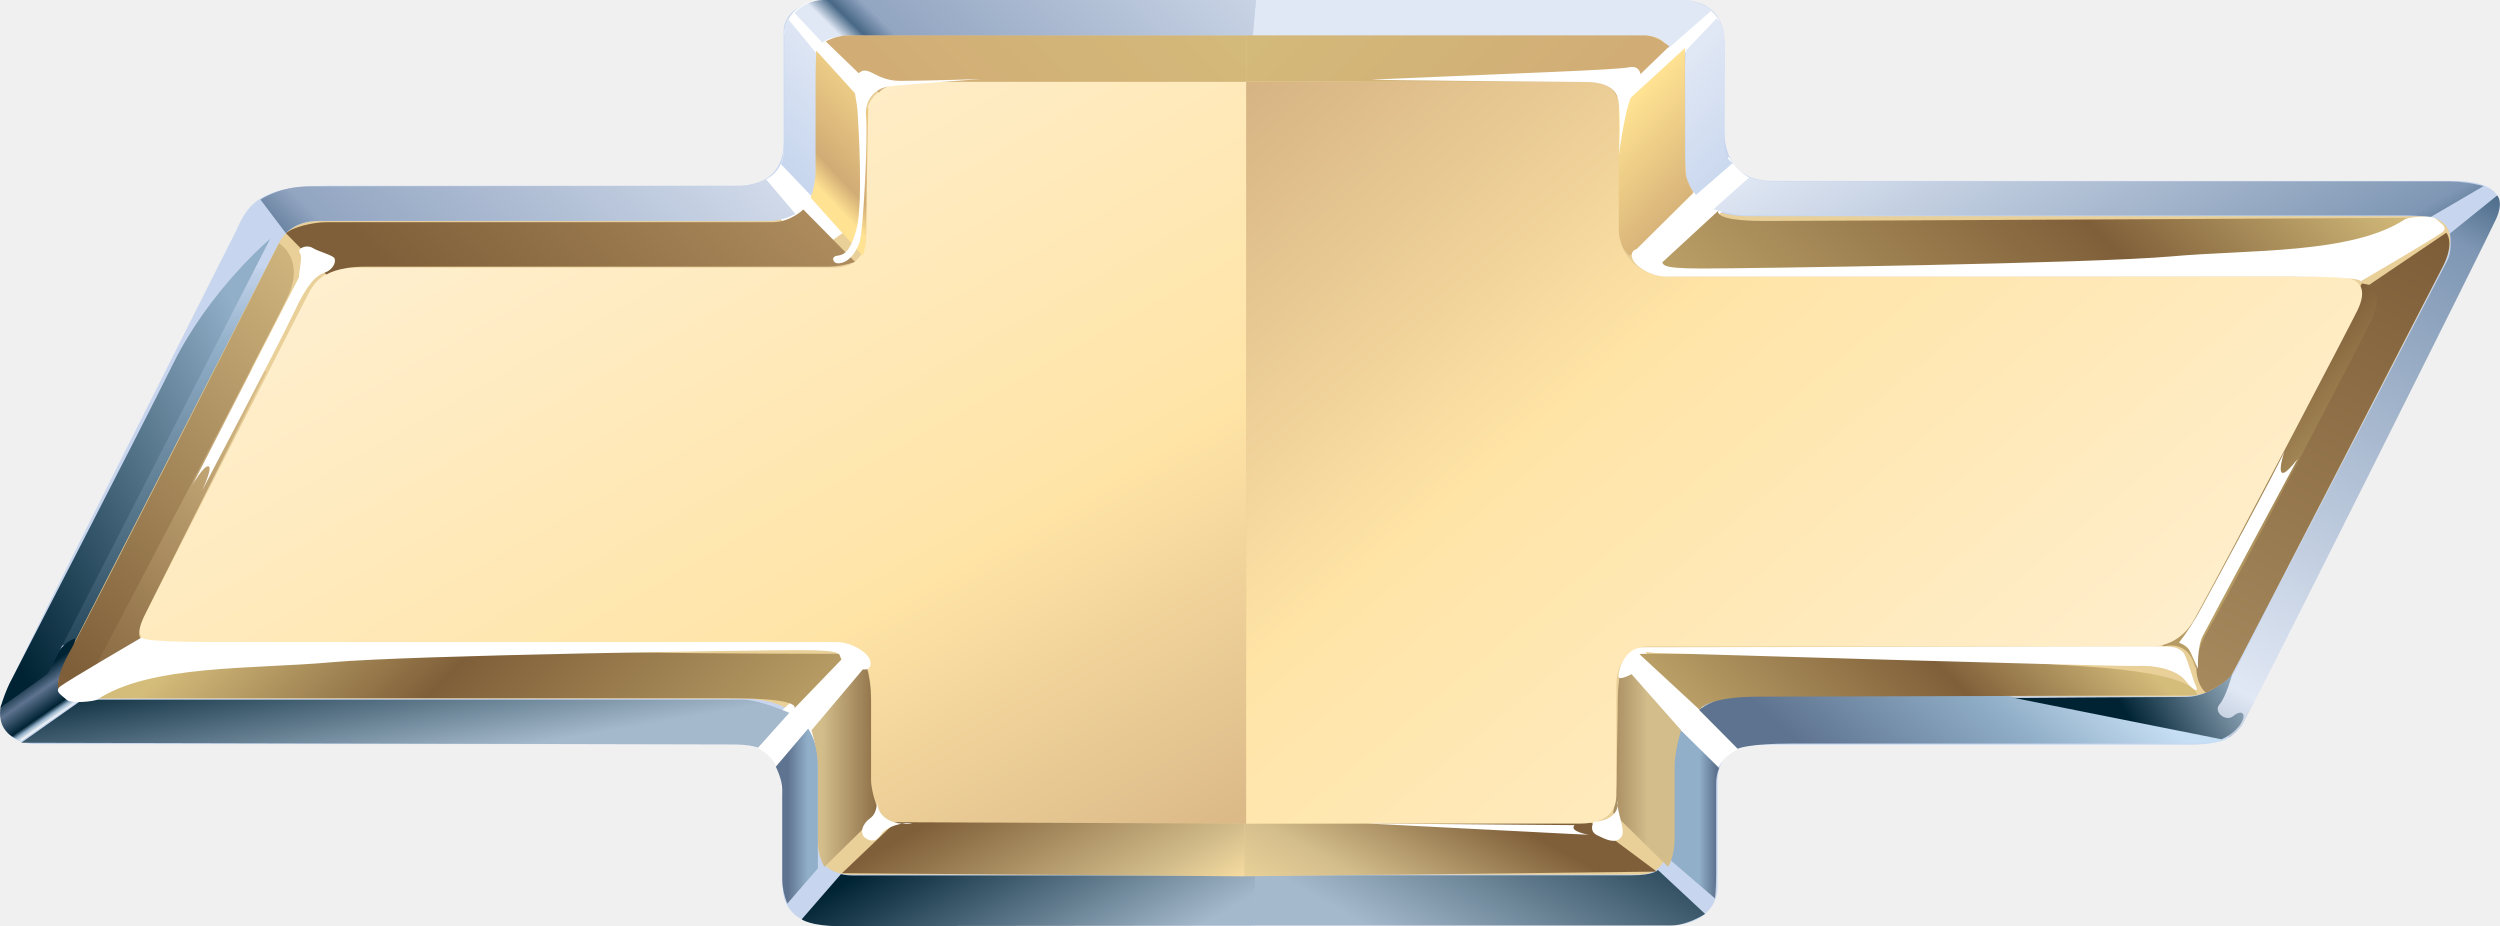
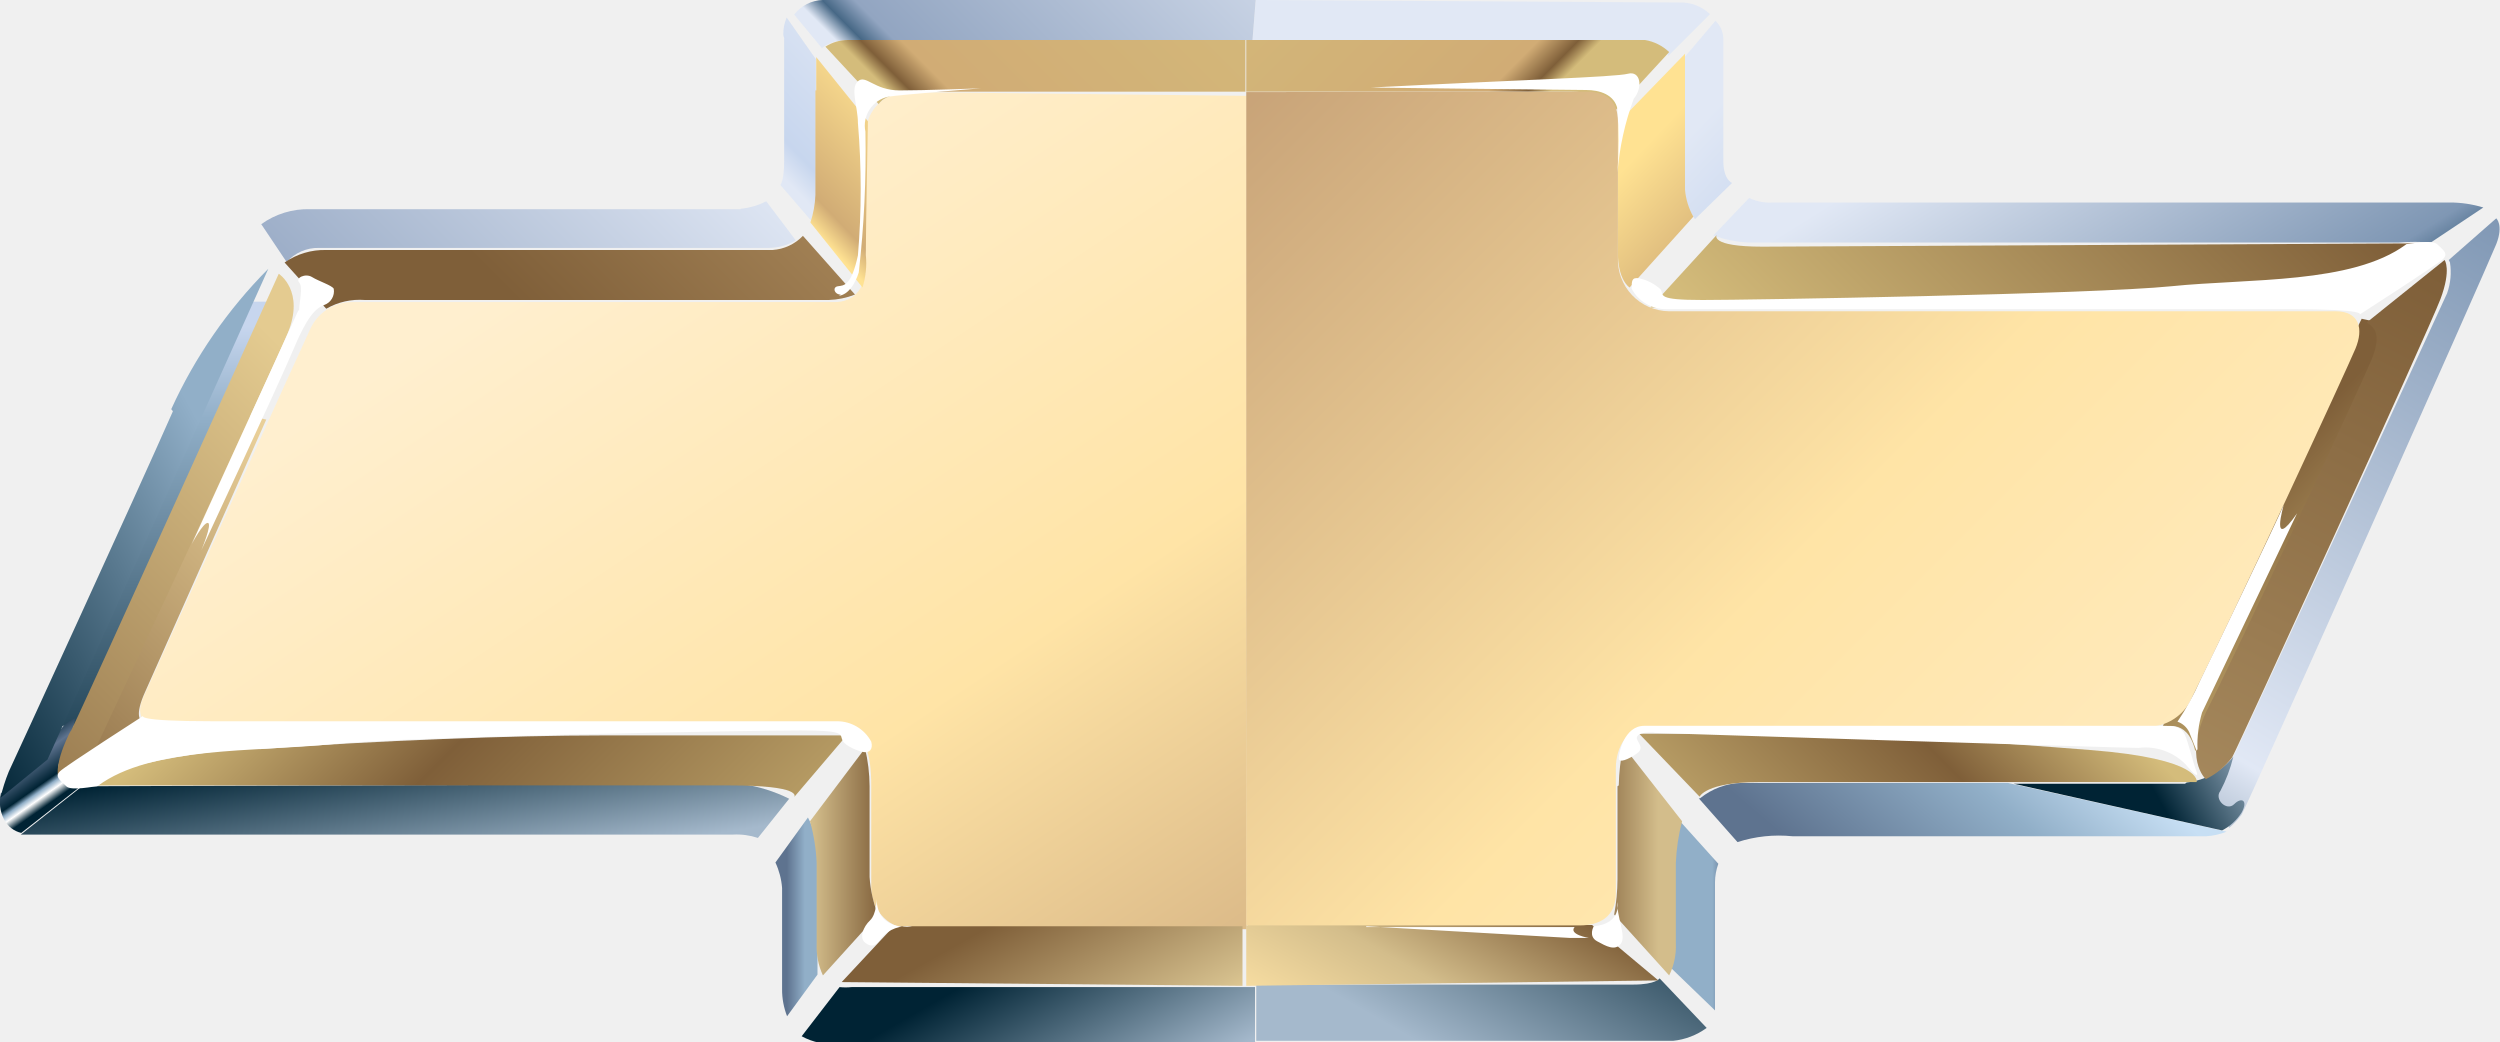
- <svg xmlns="http://www.w3.org/2000/svg" xmlns:xlink="http://www.w3.org/1999/xlink" id="katman_1" data-name="katman 1" viewBox="0 0 900.74 333.62">
+ <svg xmlns="http://www.w3.org/2000/svg" xmlns:xlink="http://www.w3.org/1999/xlink" id="katman_1" data-name="katman 1" viewBox="0 0 60 25">
  <defs>
-     <style>.cls-1{fill:none;}.cls-2{clip-path:url(#clip-path);}.cls-3{fill:#c7d6ee;}.cls-4{fill:url(#Adsız_degrade);}.cls-5{fill:#e9cf98;}.cls-6{fill:#fff;}.cls-7{fill:url(#Adsız_degrade_2);}.cls-8{fill:url(#Adsız_degrade_3);}.cls-9{fill:url(#Adsız_degrade_4);}.cls-10{fill:url(#Adsız_degrade_5);}.cls-11{fill:url(#Adsız_degrade_6);}.cls-12{fill:url(#Adsız_degrade_7);}.cls-13{fill:url(#Adsız_degrade_8);}.cls-14{fill:url(#Adsız_degrade_9);}.cls-15{fill:url(#Adsız_degrade_10);}.cls-16{fill:url(#Adsız_degrade_11);}.cls-17{fill:url(#Adsız_degrade_12);}.cls-18{fill:url(#Adsız_degrade_13);}.cls-19{fill:url(#Adsız_degrade_14);}.cls-20{fill:url(#Adsız_degrade_15);}.cls-21{fill:url(#Adsız_degrade_16);}.cls-22{fill:url(#Adsız_degrade_17);}.cls-23{fill:url(#Adsız_degrade_18);}.cls-24{fill:url(#Adsız_degrade_19);}.cls-25{fill:url(#Adsız_degrade_20);}.cls-26{fill:url(#Adsız_degrade_21);}.cls-27{fill:url(#Adsız_degrade_22);}.cls-28{fill:url(#Adsız_degrade_23);}.cls-29{fill:url(#Adsız_degrade_24);}.cls-30{fill:url(#Adsız_degrade_25);}.cls-31{fill:url(#Adsız_degrade_26);}.cls-32{fill:url(#Adsız_degrade_27);}.cls-33{fill:url(#Adsız_degrade_28);}.cls-34{fill:url(#Adsız_degrade_29);}.cls-35{fill:url(#Adsız_degrade_30);}.cls-36{fill:url(#Adsız_degrade_31);}.cls-37{fill:url(#Adsız_degrade_32);}.cls-38{fill:url(#Adsız_degrade_33);}.cls-39{fill:url(#Adsız_degrade_34);}.cls-40{fill:url(#Adsız_degrade_35);}</style>
-     <clipPath id="clip-path" transform="translate(-449.63 -1018.76)">
-       <rect class="cls-1" x="-293.11" y="-377.76" width="2386.21" height="3255.52" />
-     </clipPath>
-     <linearGradient id="Adsız_degrade" x1="-1759.78" y1="1882.42" x2="-1758.78" y2="1882.42" gradientTransform="matrix(-90.98, 177.8, 191.31, 0.51, -519683.68, 313044.71)" gradientUnits="userSpaceOnUse">
+     <style>.cls-1{fill:url(#Adsız_degrade);}.cls-2{fill:url(#Adsız_degrade_2);}.cls-3{fill:url(#Adsız_degrade_3);}.cls-4{fill:url(#Adsız_degrade_4);}.cls-5{fill:url(#Adsız_degrade_5);}.cls-6{fill:url(#Adsız_degrade_6);}.cls-7{fill:url(#Adsız_degrade_7);}.cls-8{fill:url(#Adsız_degrade_8);}.cls-9{fill:url(#Adsız_degrade_9);}.cls-10{fill:url(#Adsız_degrade_10);}.cls-11{fill:url(#Adsız_degrade_11);}.cls-12{fill:url(#Adsız_degrade_12);}.cls-13{fill:url(#Adsız_degrade_13);}.cls-14{fill:url(#Adsız_degrade_14);}.cls-15{fill:url(#Adsız_degrade_15);}.cls-16{fill:url(#Adsız_degrade_16);}.cls-17{fill:url(#Adsız_degrade_17);}.cls-18{fill:url(#Adsız_degrade_18);}.cls-19{fill:url(#Adsız_degrade_19);}.cls-20{fill:url(#Adsız_degrade_20);}.cls-21{fill:url(#Adsız_degrade_21);}.cls-22{fill:url(#Adsız_degrade_22);}.cls-23{fill:url(#Adsız_degrade_23);}.cls-24{fill:url(#Adsız_degrade_24);}.cls-25{fill:url(#Adsız_degrade_25);}.cls-26{fill:url(#Adsız_degrade_26);}.cls-27{fill:url(#Adsız_degrade_27);}.cls-28{fill:url(#Adsız_degrade_28);}.cls-29{fill:url(#Adsız_degrade_29);}.cls-30{fill:url(#Adsız_degrade_30);}.cls-31{fill:url(#Adsız_degrade_31);}.cls-32{fill:url(#Adsız_degrade_32);}.cls-33{fill:url(#Adsız_degrade_33);}.cls-34{fill:url(#Adsız_degrade_34);}.cls-35{fill:url(#Adsız_degrade_35);}.cls-36{fill:#fff;}</style>
+     <linearGradient id="Adsız_degrade" x1="-2266.28" y1="-1180.09" x2="-2266.21" y2="-1180.09" gradientTransform="matrix(-90.98, 177.8, -191.31, -0.51, -431503.66, 402515.24)" gradientUnits="userSpaceOnUse">
      <stop offset="0" stop-color="#c7d6ee" />
      <stop offset="0.18" stop-color="#91afc8" />
      <stop offset="1" stop-color="#002334" />
    </linearGradient>
-     <linearGradient id="Adsız_degrade_2" x1="-1754.13" y1="518" x2="-1753.13" y2="518" gradientTransform="matrix(111.37, -109.39, -109.39, -107.44, -64813.58, 176951.88)" gradientUnits="userSpaceOnUse">
+     <linearGradient id="Adsız_degrade_2" x1="398.77" y1="194.58" x2="398.84" y2="194.58" gradientTransform="matrix(111.37, -109.39, 109.39, 107.44, -86533, 43814.08)" gradientUnits="userSpaceOnUse">
      <stop offset="0" stop-color="#e1e8f5" />
      <stop offset="0.9" stop-color="#92a5c1" />
      <stop offset="0.95" stop-color="#476886" />
      <stop offset="1" stop-color="#e1e8f5" />
    </linearGradient>
-     <linearGradient id="Adsız_degrade_3" x1="-1758.3" y1="1873.75" x2="-1757.3" y2="1873.75" gradientTransform="matrix(113.94, -111.9, -111.9, -109.91, 410793.07, 10248.06)" gradientUnits="userSpaceOnUse">
+     <linearGradient id="Adsız_degrade_3" x1="-2266.73" y1="-1160.61" x2="-2266.66" y2="-1160.61" gradientTransform="matrix(113.94, -111.9, 111.9, 109.91, 388604.69, -125916.08)" gradientUnits="userSpaceOnUse">
      <stop offset="0" stop-color="#e1e8f5" />
      <stop offset="0.04" stop-color="#476886" />
      <stop offset="0.09" stop-color="#92a5c1" />
      <stop offset="1" stop-color="#e1e8f5" />
    </linearGradient>
-     <linearGradient id="Adsız_degrade_4" x1="-1752.4" y1="1864.86" x2="-1751.4" y2="1864.86" gradientTransform="matrix(37.1, -33.98, -33.98, -35.79, 129094.46, 8265.47)" gradientUnits="userSpaceOnUse">
+     <linearGradient id="Adsız_degrade_4" x1="-2257.99" y1="-1139.89" x2="-2257.91" y2="-1139.89" gradientTransform="matrix(37.1, -33.98, 33.98, 35.79, 122961.89, -35760.43)" gradientUnits="userSpaceOnUse">
      <stop offset="0" stop-color="#e1e8f5" />
      <stop offset="0.16" stop-color="#c7d6ee" />
      <stop offset="1" stop-color="#e1e8f5" />
    </linearGradient>
-     <linearGradient id="Adsız_degrade_5" x1="-1773.49" y1="1885.17" x2="-1772.49" y2="1885.17" gradientTransform="matrix(-39.28, -35.98, 35.98, -37.89, -136401.62, 8700.44)" xlink:href="#Adsız_degrade_4" />
-     <linearGradient id="Adsız_degrade_6" x1="-1758.57" y1="1874.21" x2="-1757.57" y2="1874.21" gradientTransform="matrix(127.79, -125.51, -125.51, -123.27, 460542.69, 11461.19)" gradientUnits="userSpaceOnUse">
+     <linearGradient id="Adsız_degrade_5" x1="-2293.47" y1="-1174.95" x2="-2293.4" y2="-1174.95" gradientTransform="matrix(-39.28, -35.98, -35.98, 37.89, -131879.93, -37830.26)" xlink:href="#Adsız_degrade_4" />
+     <linearGradient id="Adsız_degrade_6" x1="-2266.02" y1="-1161.22" x2="-2265.95" y2="-1161.22" gradientTransform="matrix(127.79, -125.51, 125.51, 123.27, 435768.09, -141089.32)" gradientUnits="userSpaceOnUse">
      <stop offset="0" stop-color="#476886" />
      <stop offset="0.13" stop-color="#92a5c1" />
      <stop offset="1" stop-color="#e1e8f5" />
    </linearGradient>
-     <linearGradient id="Adsız_degrade_7" x1="-1783.32" y1="1857.97" x2="-1782.32" y2="1857.97" gradientTransform="matrix(-14.97, -21.01, -21.01, 14.45, 12792.65, -63023.59)" gradientUnits="userSpaceOnUse">
+     <linearGradient id="Adsız_degrade_7" x1="-2322.18" y1="-1126.18" x2="-2322.1" y2="-1126.18" gradientTransform="matrix(-14.97, -21.01, 21.01, -14.45, -10660.79, -64877.84)" gradientUnits="userSpaceOnUse">
      <stop offset="0" stop-color="#002334" />
      <stop offset="0.11" stop-color="#fff" />
      <stop offset="0.18" stop-color="#91afc8" />
      <stop offset="0.24" stop-color="#002334" />
      <stop offset="0.53" stop-color="#5e738f" />
      <stop offset="0.76" stop-color="#002334" />
      <stop offset="1" stop-color="#002334" />
    </linearGradient>
-     <linearGradient id="Adsız_degrade_8" x1="-1765.36" y1="1881.99" x2="-1764.36" y2="1881.99" gradientTransform="matrix(-115.32, 57.64, 57.64, 111.24, -311506.59, -106437.57)" gradientUnits="userSpaceOnUse">
+     <linearGradient id="Adsız_degrade_8" x1="-2278.78" y1="-1179.94" x2="-2278.71" y2="-1179.94" gradientTransform="matrix(-115.32, 57.64, -57.64, -111.24, -330353.98, 268.35)" gradientUnits="userSpaceOnUse">
      <stop offset="0" stop-color="#91afc8" />
      <stop offset="1" stop-color="#002334" />
    </linearGradient>
-     <linearGradient id="Adsız_degrade_9" x1="-1767.01" y1="1863.71" x2="-1766.01" y2="1863.71" gradientTransform="matrix(-8.84, -49.24, -49.24, 8.53, 76755.22, -101612.65)" gradientUnits="userSpaceOnUse">
+     <linearGradient id="Adsız_degrade_9" x1="-2284.34" y1="-1140.93" x2="-2284.27" y2="-1140.93" gradientTransform="matrix(-8.84, -49.24, 49.24, -8.53, 36435.11, -122027.33)" gradientUnits="userSpaceOnUse">
      <stop offset="0" stop-color="#a5b9cc" />
      <stop offset="1" stop-color="#002334" />
    </linearGradient>
-     <linearGradient id="Adsız_degrade_10" x1="-1709.25" y1="1865" x2="-1708.25" y2="1865" gradientTransform="matrix(14.69, 0, 0, -14.17, 25842.17, 27742.9)" gradientUnits="userSpaceOnUse">
+     <linearGradient id="Adsız_degrade_10" x1="-2171.7" y1="-1138.51" x2="-2171.64" y2="-1138.51" gradientTransform="translate(32360.75 16319.78) scale(14.69 14.17)" gradientUnits="userSpaceOnUse">
      <stop offset="0" stop-color="#5e738f" />
      <stop offset="0.49" stop-color="#91afc8" />
      <stop offset="1" stop-color="#91afc8" />
    </linearGradient>
-     <linearGradient id="Adsız_degrade_11" x1="-1802.44" y1="1867.49" x2="-1801.44" y2="1867.49" gradientTransform="translate(-31718.5 34078.36) rotate(180) scale(18.19 17.55)" gradientUnits="userSpaceOnUse">
+     <linearGradient id="Adsız_degrade_11" x1="-2331.86" y1="-1143.88" x2="-2331.8" y2="-1143.88" gradientTransform="matrix(-18.19, 0, 0, 17.55, -41935.84, 20262.2)" gradientUnits="userSpaceOnUse">
      <stop offset="0" stop-color="#5e738f" />
      <stop offset="0.32" stop-color="#91afc8" />
      <stop offset="1" stop-color="#91afc8" />
    </linearGradient>
-     <linearGradient id="Adsız_degrade_12" x1="-1758.63" y1="1870.31" x2="-1757.63" y2="1870.31" gradientTransform="matrix(49.75, -84.64, -84.64, -48, 246761.91, -57707.18)" xlink:href="#Adsız_degrade_9" />
-     <linearGradient id="Adsız_degrade_13" x1="-1755.41" y1="1883.68" x2="-1754.41" y2="1883.68" gradientTransform="matrix(50.14, 85.3, 85.3, -48.37, -71851.39, 242154.14)" gradientUnits="userSpaceOnUse">
+     <linearGradient id="Adsız_degrade_12" x1="-2267.18" y1="-1157.07" x2="-2267.11" y2="-1157.07" gradientTransform="matrix(49.75, -84.64, 84.64, 48, 211200.91, -136163.7)" xlink:href="#Adsız_degrade_9" />
+     <linearGradient id="Adsız_degrade_13" x1="-2258.95" y1="-1179.64" x2="-2258.89" y2="-1179.64" gradientTransform="matrix(50.14, 85.3, -85.3, 48.37, 13103.64, 249935.12)" gradientUnits="userSpaceOnUse">
      <stop offset="0" stop-color="#002334" />
      <stop offset="0.78" stop-color="#a5b9cc" />
      <stop offset="1" stop-color="#a5b9cc" />
    </linearGradient>
-     <linearGradient id="Adsız_degrade_14" x1="-1759.6" y1="1879.25" x2="-1758.6" y2="1879.25" gradientTransform="matrix(223.91, 380.91, 380.91, -216, -321184.66, 1077239.19)" gradientUnits="userSpaceOnUse">
+     <linearGradient id="Adsız_degrade_14" x1="-2266.79" y1="-1172.19" x2="-2266.72" y2="-1172.19" gradientTransform="matrix(223.91, 380.91, -380.91, 216, 61511.19, 1116803.68)" gradientUnits="userSpaceOnUse">
      <stop offset="0" stop-color="#ffefcf" />
      <stop offset="0.46" stop-color="#ffe4a6" />
      <stop offset="1" stop-color="#bc956e" />
    </linearGradient>
-     <linearGradient id="Adsız_degrade_15" x1="-1756.91" y1="1870.52" x2="-1755.91" y2="1870.52" gradientTransform="matrix(62.81, -68.76, -68.76, -60.59, 240087.69, -6163.08)" gradientUnits="userSpaceOnUse">
+     <linearGradient id="Adsız_degrade_15" x1="-2265.79" y1="-1157.92" x2="-2265.72" y2="-1157.92" gradientTransform="matrix(62.81, -68.76, 68.76, 60.59, 222417.27, -85450.4)" gradientUnits="userSpaceOnUse">
      <stop offset="0" stop-color="#5e738f" />
      <stop offset="0.61" stop-color="#91afc8" />
      <stop offset="1" stop-color="#c7dff4" />
    </linearGradient>
-     <linearGradient id="Adsız_degrade_16" x1="-1757.56" y1="1881.41" x2="-1756.56" y2="1881.41" gradientTransform="matrix(83.38, 141.85, 141.85, -80.44, -119153.72, 401672.98)" gradientUnits="userSpaceOnUse">
+     <linearGradient id="Adsız_degrade_16" x1="-2262.93" y1="-1173.16" x2="-2262.87" y2="-1173.16" gradientTransform="matrix(83.38, 141.85, -141.85, 80.44, 22757.87, 415532.34)" gradientUnits="userSpaceOnUse">
      <stop offset="0" stop-color="#e1e8f5" />
      <stop offset="0.81" stop-color="#7f97b4" />
      <stop offset="0.9" stop-color="#476886" />
      <stop offset="1" stop-color="#002334" />
    </linearGradient>
-     <linearGradient id="Adsız_degrade_17" x1="-1760.01" y1="1875.17" x2="-1759.01" y2="1875.17" gradientTransform="matrix(135.89, -231.17, -231.17, -131.08, 673886.31, -159772.24)" gradientUnits="userSpaceOnUse">
+     <linearGradient id="Adsız_degrade_17" x1="-2269.54" y1="-1165.93" x2="-2269.46" y2="-1165.93" gradientTransform="matrix(135.89, -231.17, 231.17, 131.08, 578427.33, -371633.16)" gradientUnits="userSpaceOnUse">
      <stop offset="0" stop-color="#8ca0b5" />
      <stop offset="0.14" stop-color="#e1e8f5" />
      <stop offset="0.81" stop-color="#7f97b4" />
      <stop offset="0.9" stop-color="#476886" />
      <stop offset="1" stop-color="#002334" />
    </linearGradient>
-     <linearGradient id="Adsız_degrade_18" x1="-1750.69" y1="1868.07" x2="-1749.69" y2="1868.07" gradientTransform="matrix(48.13, -27.29, -27.29, -46.43, 136454.17, 40231.79)" gradientUnits="userSpaceOnUse">
+     <linearGradient id="Adsız_degrade_18" x1="-2258.78" y1="-1153.04" x2="-2258.72" y2="-1153.04" gradientTransform="matrix(48.13, -27.29, 27.29, 46.43, 140672.39, -7922.02)" gradientUnits="userSpaceOnUse">
      <stop offset="0" stop-color="#002334" />
      <stop offset="0.81" stop-color="#a5b9cc" />
      <stop offset="0.89" stop-color="#002334" />
      <stop offset="1" stop-color="#002334" />
    </linearGradient>
-     <linearGradient id="Adsız_degrade_19" x1="-1757.8" y1="1879.82" x2="-1756.8" y2="1879.82" gradientTransform="matrix(157.42, 154.61, 154.62, -151.86, -13377.92, 558449.71)" gradientUnits="userSpaceOnUse">
+     <linearGradient id="Adsız_degrade_19" x1="-2262.96" y1="-1173.33" x2="-2262.89" y2="-1173.33" gradientTransform="matrix(157.42, 154.61, -154.62, 151.86, 175261.19, 528238.54)" gradientUnits="userSpaceOnUse">
      <stop offset="0" stop-color="#d4bc7b" />
      <stop offset="0.33" stop-color="#7f5f39" />
      <stop offset="1" stop-color="#d4bc7b" />
    </linearGradient>
-     <linearGradient id="Adsız_degrade_20" x1="-1763.34" y1="1873.7" x2="-1762.34" y2="1873.7" gradientTransform="matrix(-112.44, 110.44, -110.44, -108.47, 9838.84, 399197.54)" xlink:href="#Adsız_degrade_19" />
-     <linearGradient id="Adsız_degrade_21" x1="-1762.37" y1="1875.33" x2="-1761.37" y2="1875.33" gradientTransform="matrix(-181.75, 178.51, -178.51, -175.32, 15710.28, 644419.68)" xlink:href="#Adsız_degrade_19" />
-     <linearGradient id="Adsız_degrade_22" x1="-1728.9" y1="1869.95" x2="-1727.9" y2="1869.95" gradientTransform="matrix(23.74, 0, 0, -22.9, 41790.15, 44117.92)" gradientUnits="userSpaceOnUse">
+     <linearGradient id="Adsız_degrade_20" x1="-2271.92" y1="-1162.83" x2="-2271.85" y2="-1162.83" gradientTransform="matrix(-112.44, 110.44, 110.44, 108.47, -126543.27, 377223.97)" xlink:href="#Adsız_degrade_19" />
+     <linearGradient id="Adsız_degrade_21" x1="-2270.45" y1="-1165.29" x2="-2270.38" y2="-1165.29" gradientTransform="matrix(-181.75, 178.51, 178.51, 175.32, -204144.18, 609763.95)" xlink:href="#Adsız_degrade_19" />
+     <linearGradient id="Adsız_degrade_22" x1="-2209.6" y1="-1149.7" x2="-2209.53" y2="-1149.7" gradientTransform="translate(52915.18 26513.96) scale(23.74 22.9)" gradientUnits="userSpaceOnUse">
      <stop offset="0" stop-color="#d3bd8b" />
      <stop offset="1" stop-color="#7f5f39" />
    </linearGradient>
-     <linearGradient id="Adsız_degrade_23" x1="-1792.7" y1="1869.95" x2="-1791.7" y2="1869.95" gradientTransform="translate(-41515.25 44125.46) rotate(180) scale(23.74 22.9)" xlink:href="#Adsız_degrade_22" />
-     <linearGradient id="Adsız_degrade_24" x1="-1754.67" y1="1884.46" x2="-1753.67" y2="1884.46" gradientTransform="matrix(44.12, 75.06, 75.06, -42.57, -63217.99, 213225.82)" gradientUnits="userSpaceOnUse">
+     <linearGradient id="Adsız_degrade_23" x1="-2318.31" y1="-1150.03" x2="-2318.24" y2="-1150.03" gradientTransform="matrix(-23.74, 0, 0, 22.9, -54557.54, 26521.5)" xlink:href="#Adsız_degrade_22" />
+     <linearGradient id="Adsız_degrade_24" x1="-2257.44" y1="-1180.91" x2="-2257.37" y2="-1180.91" gradientTransform="matrix(44.12, 75.06, -75.06, 42.57, 11422.94, 219901.03)" gradientUnits="userSpaceOnUse">
      <stop offset="0" stop-color="#7f5f39" />
      <stop offset="0.65" stop-color="#d3bd8b" />
      <stop offset="0.89" stop-color="#ffe4a6" />
      <stop offset="1" stop-color="#ffe4a6" />
    </linearGradient>
-     <linearGradient id="Adsız_degrade_25" x1="-1763.05" y1="1885.89" x2="-1762.05" y2="1885.89" gradientTransform="matrix(-48.2, 82, 82, 46.5, -238647.2, 58181.84)" gradientUnits="userSpaceOnUse">
+     <linearGradient id="Adsız_degrade_25" x1="-2271.94" y1="-1183.55" x2="-2271.87" y2="-1183.55" gradientTransform="matrix(-48.2, 82, -82, -46.5, -206083.63, 131451.08)" gradientUnits="userSpaceOnUse">
      <stop offset="0" stop-color="#7f5f39" />
      <stop offset="0.46" stop-color="#d3bd8b" />
      <stop offset="0.89" stop-color="#ffe4a6" />
      <stop offset="1" stop-color="#ffe4a6" />
    </linearGradient>
-     <linearGradient id="Adsız_degrade_26" x1="-1758.01" y1="1873.26" x2="-1757.01" y2="1873.26" gradientTransform="matrix(101.9, -100.08, -100.08, -98.29, 367393.68, 9266.48)" gradientUnits="userSpaceOnUse">
+     <linearGradient id="Adsız_degrade_26" x1="-2266.23" y1="-1159.63" x2="-2266.16" y2="-1159.63" gradientTransform="matrix(101.9, -100.08, 100.08, 98.29, 347445.52, -112654.32)" gradientUnits="userSpaceOnUse">
      <stop offset="0" stop-color="#d4bc7b" />
      <stop offset="0.04" stop-color="#7f5f39" />
      <stop offset="0.11" stop-color="#d1ac75" />
      <stop offset="1" stop-color="#d4bc7b" />
    </linearGradient>
-     <linearGradient id="Adsız_degrade_27" x1="-1765.36" y1="1880.77" x2="-1764.36" y2="1880.77" gradientTransform="matrix(-103.68, -101.83, 101.83, -100.01, -373528.05, 9414.29)" xlink:href="#Adsız_degrade_26" />
-     <linearGradient id="Adsız_degrade_28" x1="-1752.58" y1="1865.13" x2="-1751.58" y2="1865.13" gradientTransform="matrix(37.89, -34.7, -34.7, -36.55, 131867.25, 8440.01)" gradientUnits="userSpaceOnUse">
+     <linearGradient id="Adsız_degrade_27" x1="-2278.69" y1="-1172.42" x2="-2278.62" y2="-1172.42" gradientTransform="matrix(-103.68, -101.83, -101.83, 100.01, -355164.17, -114615.02)" xlink:href="#Adsız_degrade_26" />
+     <linearGradient id="Adsız_degrade_28" x1="-2258.43" y1="-1141.1" x2="-2258.36" y2="-1141.1" gradientTransform="matrix(37.89, -34.7, 34.7, 36.55, 125627.03, -36490.45)" gradientUnits="userSpaceOnUse">
      <stop offset="0" stop-color="#ffe292" />
      <stop offset="0.16" stop-color="#d1ac75" />
      <stop offset="1" stop-color="#ffe292" />
    </linearGradient>
-     <linearGradient id="Adsız_degrade_29" x1="-1773.42" y1="1885.13" x2="-1772.42" y2="1885.13" gradientTransform="matrix(-39.5, -36.18, 36.18, -38.1, -137184.1, 8759.61)" xlink:href="#Adsız_degrade_28" />
-     <linearGradient id="Adsız_degrade_30" x1="-1758.39" y1="1873.91" x2="-1757.4" y2="1873.91" gradientTransform="matrix(118.36, -116.25, -116.25, -114.18, 426590.69, 10699.62)" gradientUnits="userSpaceOnUse">
+     <linearGradient id="Adsız_degrade_29" x1="-2293.38" y1="-1175.38" x2="-2293.31" y2="-1175.38" gradientTransform="matrix(-39.5, -36.18, -36.18, 38.1, -132632.78, -38021.57)" xlink:href="#Adsız_degrade_28" />
+     <linearGradient id="Adsız_degrade_30" x1="-2265.87" y1="-1160.72" x2="-2265.8" y2="-1160.72" gradientTransform="matrix(118.36, -116.25, 116.25, 114.18, 403572.3, -130701.83)" gradientUnits="userSpaceOnUse">
      <stop offset="0" stop-color="#7f5f39" />
      <stop offset="1" stop-color="#bd9b6a" />
    </linearGradient>
-     <linearGradient id="Adsız_degrade_31" x1="-1751.42" y1="1883.74" x2="-1750.42" y2="1883.74" gradientTransform="matrix(50.36, 49.46, 49.46, -48.58, -3719.66, 179307.71)" gradientUnits="userSpaceOnUse">
+     <linearGradient id="Adsız_degrade_31" x1="-2254.4" y1="-1173.71" x2="-2254.32" y2="-1173.71" gradientTransform="matrix(50.36, 49.46, -49.46, 48.58, 55972.63, 168697.44)" gradientUnits="userSpaceOnUse">
      <stop offset="0" stop-color="#7f5f39" />
      <stop offset="1" stop-color="#d4bc7b" />
    </linearGradient>
-     <linearGradient id="Adsız_degrade_32" x1="-1760.05" y1="1874.77" x2="-1759.05" y2="1874.77" gradientTransform="matrix(111.12, -210.22, -210.22, -107.19, 590933.6, -167768.67)" gradientUnits="userSpaceOnUse">
+     <linearGradient id="Adsız_degrade_32" x1="-2269.79" y1="-1165.39" x2="-2269.71" y2="-1165.39" gradientTransform="matrix(111.12, -210.22, 210.22, 107.19, 497699.32, -352051.93)" gradientUnits="userSpaceOnUse">
      <stop offset="0" stop-color="#a78a5e" />
      <stop offset="0.76" stop-color="#7f5f39" />
      <stop offset="0.92" stop-color="#674c2b" />
      <stop offset="1" stop-color="#674c2b" />
    </linearGradient>
-     <linearGradient id="Adsız_degrade_33" x1="-1762.09" y1="1877.02" x2="-1761.09" y2="1877.02" gradientTransform="matrix(-315.85, -369.7, -369.7, 304.69, 138558.86, -1222048.14)" xlink:href="#Adsız_degrade_14" />
-     <linearGradient id="Adsız_degrade_34" x1="-1758.19" y1="1873.57" x2="-1757.19" y2="1873.57" gradientTransform="matrix(109.18, -107.24, -107.24, -105.32, 393349.84, 10040.95)" gradientUnits="userSpaceOnUse">
+     <linearGradient id="Adsız_degrade_33" x1="-2271.87" y1="-1168.97" x2="-2271.8" y2="-1168.97" gradientTransform="matrix(-315.85, -369.7, 369.7, -304.69, -284915.03, -1195895.67)" xlink:href="#Adsız_degrade_14" />
+     <linearGradient id="Adsız_degrade_34" x1="-2264.37" y1="-1159.77" x2="-2264.3" y2="-1159.77" gradientTransform="matrix(109.18, -107.24, 107.24, 105.32, 372037.92, -120501.53)" gradientUnits="userSpaceOnUse">
      <stop offset="0" stop-color="#7f5f39" />
      <stop offset="1" stop-color="#e9cf98" />
    </linearGradient>
-     <linearGradient id="Adsız_degrade_35" x1="-1758.86" y1="1874.7" x2="-1757.86" y2="1874.7" gradientTransform="matrix(147.03, -144.41, -144.41, -141.84, 529787.28, 13147.37)" gradientUnits="userSpaceOnUse">
+     <linearGradient id="Adsız_degrade_35" x1="-2265.82" y1="-1162.26" x2="-2265.75" y2="-1162.26" gradientTransform="matrix(147.03, -144.41, 144.41, 141.84, 501424.61, -162170.8)" gradientUnits="userSpaceOnUse">
      <stop offset="0" stop-color="#7f5f39" />
      <stop offset="1" stop-color="#e4cb90" />
    </linearGradient>
  </defs>
-   <g class="cls-2">
-     <path class="cls-3" d="M534.54,1102.29c4.07-9.16,7.56-16.6,33.19-16.6H715.67c8.15,0,16.3-4,16.3-15.43v-40.6c0-4.6,4.67-10.9,16.89-10.9h306.36c8.73,0,15.74,4.58,15.74,15.45v32c0,8.58,4.06,17.73,16.88,17.73h245.78c8.73,0,20.38,2.28,15.15,13.16s-85,169.84-90.45,180.46c-2.08,4.07-3.69,9.5-19.85,9.5H1087.38c-7.16,0-18.92,0-18.92,13.6v37.84c0,5.44-4.15,13.6-17.31,13.6H748c-9.47,0-16.38-4.77-16.38-14.06v-33.3c0-7.26-3.93-17.9-15-17.9H462.22c-8.08,0-15.69-6.12-10.85-17.89s83.16-166.7,83.16-166.7" transform="translate(-449.63 -1018.76)" />
-   </g>
-   <path class="cls-4" d="M470.82,1251.3l7.07,0,69.52-135.85-7.07,0L470.82,1251.3Z" transform="translate(-449.63 -1018.76)" />
-   <g class="cls-2">
-     <path class="cls-5" d="M717.26,1270.49h-238c-8.3,0-11.21-3.73-8-10.07,18-35.2,77.28-151,78.81-154,1.8-3.61,6.17-8,14.22-8H724c16.57,0,19.39-7.12,19.39-20v-38.26c0-5.15,3.48-8.57,9.59-8.57h292.48c7.86,0,11.33,2.55,11.33,7.7v28.26c0,11.14-2.14,29.12,23.13,29.12h241.68c10.86,0,13.68,7.19,7.93,18.57-21.39,42.37-74,142.84-75.65,146.25-2.07,4.34-8.51,8.15-18.79,8.15H1076.48c-13.09,0-26.16,8.56-26.16,21.42v32.65c0,5.94-3.63,10.15-10.1,10.15H756.42c-8.78,0-12.13-4.88-12.13-11.39v-29.71c0-10.27-7-22.25-27-22.25" transform="translate(-449.63 -1018.76)" />
-     <path class="cls-6" d="M1034.62,1262.82l33.33,34.12a15.11,15.11,0,0,1,11.42-9.33l-37.33-34.2s-6,3.33-7.42,9.41M718,1287.13s13.33.48,13.33,17.77L762.31,1260l-8.57-6.08-35.7,33.2Zm328.88-170,35.15-33.65s-4.77-.57-9.55-8.18l-34.85,34.81Zm-15.2-68.75,32.47-27.2a13.75,13.75,0,0,1,5.07,5.27l-34,30.71-3.58-8.78ZM732.2,1031c0-5.64,5.33-12.28,14-12.28l24.64,29.91s-7.38,0-8.53,2.67a57,57,0,0,0-2.34,8.4L732.2,1031Zm-10.63,53.87s10.53-1.64,10.53-12.69l24.42,28.22-15.57,11Z" transform="translate(-449.63 -1018.76)" />
-   </g>
-   <path class="cls-7" d="M902.14,1018.76,901,1031.63h140.71c4.62,0,7.22,1.14,9,4.54l15.58-13.61a16.58,16.58,0,0,0-11-3.8Z" transform="translate(-449.63 -1018.76)" />
-   <path class="cls-8" d="M746.25,1018.76a14.17,14.17,0,0,0-10.38,4.65l10.1,10.77s2-2.55,10.09-2.55H901l1.12-12.87Z" transform="translate(-449.63 -1018.76)" />
-   <path class="cls-9" d="M732.2,1031v39.22c0,6.15-1.25,7.66-1.25,7.66l11.14,11.63s1.59-4,1.59-6.48v-38.86c0-2.45.23-6,.23-6l-10.46-12.72a12.29,12.29,0,0,0-1.25,5.58" transform="translate(-449.63 -1018.76)" />
-   <path class="cls-10" d="M1057.05,1037s-.3,4.56-.3,7,.3,35.58.3,38,3.64,7,3.64,7l13.33-11.59s-3.16-1-3.16-7.19V1031a7.86,7.86,0,0,0-2.8-5.58l-11,11.53Z" transform="translate(-449.63 -1018.76)" />
-   <path class="cls-11" d="M716.51,1085.74l-155.38.16c-11.1,0-17.63,4.81-17.63,4.81l9.13,12.07s3.65-4.43,11.71-4.43h162a21.33,21.33,0,0,0,9.88-2.5l-10.59-12.49s-5.19,2.38-9.11,2.38" transform="translate(-449.63 -1018.76)" />
-   <path class="cls-12" d="M466.53,1261.47,450,1272.88s-1.31,4.71,1.16,8.43a10.07,10.07,0,0,0,6.26,4.29L479,1270.49s-12.2-.57-7.12-9.44,4.8-12.21,4.8-12.21-5.92,1-10.1,12.63" transform="translate(-449.63 -1018.76)" />
-   <path class="cls-13" d="M512,1149.83c-13.2,26.68-57.53,112.4-59.08,115.47a61,61,0,0,0-3.11,8.38l17.08-12.21,80.06-156.64s-21.74,18.3-34.95,45" transform="translate(-449.63 -1018.76)" />
-   <path class="cls-14" d="M479.29,1270.85l-22,15.52s250.13.61,256.45.61,9,1.18,9,1.18L734,1275.59s-10.76-4.74-16.73-4.74Z" transform="translate(-449.63 -1018.76)" />
-   <path class="cls-15" d="M729.15,1295s2.31,4.54,2.31,8.17v32.48a23.43,23.43,0,0,0,1.84,8.68l11-12.71v-38.92a23.1,23.1,0,0,0-3.48-11.43L729.15,1295Z" transform="translate(-449.63 -1018.76)" />
-   <path class="cls-16" d="M1050.29,1288.72v38.92l17.25,14.82s.42-4,.42-8.59v-32.5a15.05,15.05,0,0,1,1.07-5.9L1054,1280.66s-3.66,1.84-3.66,8.06" transform="translate(-449.63 -1018.76)" />
-   <path class="cls-17" d="M1037.39,1334.13H901.79v18.07h150c5.1,0,11-3.33,12.17-4.17l-17-15.84s-1.12,1.94-9.62,1.94" transform="translate(-449.63 -1018.76)" />
-   <path class="cls-18" d="M738.47,1350s3.49,2.43,13.25,2.43,150.07-.17,150.07-.17v-18.08H757a18.56,18.56,0,0,1-4.38-.47Z" transform="translate(-449.63 -1018.76)" />
-   <path class="cls-19" d="M777.42,1048.3c-7.85,0-15.7,4.29-15.7,12.86v42c0,8.56-5.23,12-11.33,12H576.75c-7,0-12.51,2.89-15.64,8.72-2.57,4.79-45.93,90.14-59.95,117.73-3,6-.38,9.62,7.42,9.62H751.27c10.45,0,12.2,9.43,12.2,18.84v32.61c0,6,6.1,12.86,13.08,12.86H898.64V1048.3Z" transform="translate(-449.63 -1018.76)" />
-   <path class="cls-20" d="M1061.72,1274.44l14,14.11s3.49-1.9,19.8-1.9h149.1a27.37,27.37,0,0,0,7.37-1.53l-78.81-15.63s-91.25.06-95.52,0h-.48a26.58,26.58,0,0,0-15.44,5" transform="translate(-449.63 -1018.76)" />
-   <path class="cls-21" d="M1067,1094.15s6.81,2.24,12.38,2.24h234.76a101.31,101.31,0,0,1,11.31.52l19-11.11a52,52,0,0,0-12.18-1.7h-243.8c-6.09,0-8.63-1.4-8.63-1.4L1067,1094.15Z" transform="translate(-449.63 -1018.76)" />
-   <path class="cls-22" d="M1332.34,1102.91s1.07,5.85-1,9.83-73,141-76.18,147.33-10.45,8.61-10.45,8.61l8.08,15.88a28.25,28.25,0,0,0,4.56-4.29c1.68-2.15,89-176.64,91.69-182.76s.32-8.34.32-8.34l-17.06,13.74Z" transform="translate(-449.63 -1018.76)" />
-   <path class="cls-23" d="M1237.22,1269.86c-9.32,0-61.74.39-61.74.39l74.55,14.87s4.67-1.89,7-5.72,0-5-2.72-2.67-7.37-1.51-5-4.18,4.66-11.07,4.66-11.07-7.37,8.38-16.7,8.38" transform="translate(-449.63 -1018.76)" />
-   <path class="cls-24" d="M543.7,1258.06c-48.82,3.21-64.41,12.27-64.41,12.27H712.43c26.51,0,23.49,3.56,23.34,3.72l19-19.71s-46.11,0-75.41-.53c-3.73-.07-7.9-.1-12.47-.1-31.31,0-80.55,1.57-123.17,4.35m192.06,16h0Z" transform="translate(-449.63 -1018.76)" />
-   <path class="cls-25" d="M1093.6,1253.81c-20.74.53-53.4.53-53.4.53l21.77,20.13s2.24-4.71,21.44-4.71,157.7-.47,157.7-.47,2.34-7.44-38.44-10.29c-32.12-2.26-80.59-5.24-104-5.24-1.68,0-3.37,0-5.05,0" transform="translate(-449.63 -1018.76)" />
-   <path class="cls-26" d="M1044.27,1117.21s32.67,0,53.42.53,146.5-5.06,181.08-8.27,45.62-12.25,45.62-12.25-219.87,1.15-239.08,1.15-16.52-3.74-16.52-3.74Z" transform="translate(-449.63 -1018.76)" />
-   <path class="cls-27" d="M742,1281.89s2.33,7.43,2.33,13.15v25.74c0,6.86,2.34,10.3,2.34,10.3l19.8-19.46s-3-6.86-3-12v-29a45.54,45.54,0,0,0-1.7-12.17L742,1281.89Z" transform="translate(-449.63 -1018.76)" />
-   <path class="cls-28" d="M1032.52,1270.43c0,6.71-.46,24.67-.46,29.83a71.22,71.22,0,0,1-1.21,11.36l19.8,19.46s2.34-3.44,2.34-10.3V1295c0-5.72,2.32-13.15,2.32-13.15l-21.2-24a53.15,53.15,0,0,0-1.59,12.55" transform="translate(-449.63 -1018.76)" />
-   <path class="cls-29" d="M753,1333.36l144.43,1.14h.59v-19L772.25,1315,753,1333.36Z" transform="translate(-449.63 -1018.76)" />
-   <path class="cls-30" d="M898.64,1315.49h-.58v19l148.51-1.69L1022.7,1315l-124.06.45Z" transform="translate(-449.63 -1018.76)" />
-   <path class="cls-31" d="M755,1031.52a18.06,18.06,0,0,0-7.86,2.16l19.15,18.5s1.88-4,15.37-4h117v-16.64Z" transform="translate(-449.63 -1018.76)" />
-   <path class="cls-32" d="M898.64,1031.52v16.64h117c13.49,0,16.28,5.77,16.28,5.77l19.14-18.49s-4.67-3.92-8.75-3.92Z" transform="translate(-449.63 -1018.76)" />
-   <path class="cls-33" d="M743.48,1047.68v33.6a29.56,29.56,0,0,1-1.78,8.7l18.75,20.9s1.27-1.74,1.27-10.44.75-42.79.75-42.79L743.73,1037s-.25,5.46-.25,10.68" transform="translate(-449.63 -1018.76)" />
-   <path class="cls-34" d="M1032.68,1058.05v41.77c0,8.71,4.15,11.06,4.15,11.06l22.91-22.67s-3-4.74-3-8.71-.19-28.28-.19-33.5.23-10,.23-10l-24.11,22.1Z" transform="translate(-449.63 -1018.76)" />
-   <path class="cls-35" d="M728,1098.82H567.24c-4.66,0-12.23,1.72-14.56,4l14.56,14.87s4.08-2.85,14-2.85H748.37a30.71,30.71,0,0,0,9.32-1.73l-18.63-18.87s-4.67,4.57-11.07,4.57" transform="translate(-449.63 -1018.76)" />
-   <path class="cls-36" d="M1228.64,1251.81s9-3.32,11.82,7.18c0,0,2.25,3.32,8.43-5.53s64.7-127,64.12-128.72-12.38-3.87-12.38-3.87Z" transform="translate(-449.63 -1018.76)" />
-   <path class="cls-37" d="M1302.33,1122c2.82,1.65,5.63,3.87,1.69,12.15s-48.93,94.47-58.49,111-1.13,23.21-1.13,23.21,7.32-3.33,9.52-6.91,70.92-137.28,75.65-146.26,1.45-12.57,1.45-12.57L1302.33,1122Z" transform="translate(-449.63 -1018.76)" />
-   <path class="cls-38" d="M898.64,1048.3v267.19h120.29c7,0,13.07-2.57,13.07-10.29v-39.85c0-7.71,5.23-13.69,11.34-13.69H1224.8c6.37,0,12.09-3.66,15.4-9.68,14.83-26.93,55.67-105,58.76-111.31,3.77-7.69,1.44-12.14-7.31-12.14H1051.18c-10.46,0-18.32-7.7-18.32-17.12v-43.68c0-6-3.49-9.42-11.33-9.42H898.64Z" transform="translate(-449.63 -1018.76)" />
-   <path class="cls-39" d="M477.32,1262.9,500.6,1249s-2.66-1.14,1.53-9.38,43.5-87,43.5-87l-8.77-1.87L477.32,1262.9Z" transform="translate(-449.63 -1018.76)" />
-   <path class="cls-40" d="M475.22,1252.7c-5.83,10.3-4.66,14.3-4.66,14.3l14-9.15s62.31-118.41,68.72-132.14-3.14-19.32-3.14-19.32-69.08,136-74.9,146.31" transform="translate(-449.63 -1018.76)" />
-   <path class="cls-6" d="M484.65,1270.82c-.93.61-9.44,1.64-11.11,0s-4.45-2.9-2.23-4.72,29.62-17.82,29.62-17.82-3.32,1.81,24.82,1.81H750.9c5.93,0,11.48,4,12.22,6.55s-.74,3.63-2.59,3.28-6.67-1.83-7.78-3.65,1.49-3.27-14.81-3.27-140.72,1.83-168.85,4.37-65.19.73-84.44,13.45m831.6-173.13c.93-.6,9.45-1.63,11.12,0s4.44,2.91,2.22,4.73-29.62,17.82-29.62,17.82,3.32-1.82-24.82-1.82H1050c-5.93,0-11.48-4-12.22-6.54s.74-3.65,2.58-3.28,6.67,1.82,7.79,3.63-1.49,3.27,14.81,3.27,140.71-1.81,168.86-4.35,65.19-.73,84.43-13.46m-758.91,21c0-2.58,1.45-7.43.29-8.86s2.33-3.15,4.66-1.73,7.28,2.58,7.86,3.73-.29,4-3.49,5.14-6.12,3.72-11.07,14.29-33.2,64.36-33.2,64.36,4.08-8.57,2.33-8.87-5.82,6.87-5.82,6.87l38.44-74.93Zm194.71-5.06c-2.41.24-3.08-2.35-1-2.69s4.8-.5,7.2-9.78.69-37.4.34-42.45-2.74-11.12.7-13.81,5.83,3,14.75,3,29.16-.67,29.16-.67-28.48,2-33.29,2.69-8.92,4.38-8.23,11.12-1,41.45-2.39,45.15-3.79,7.07-7.22,7.41m192.11-66.16c-3.78.17,72.34.87,77.14.87s10.29,1.44,11.32,6.15.3,20.19.3,20.19,2.36-19.85,5.8-23.56,2.4-9.09-2.06-8.1-39.78,2.11-92.5,4.45m101.64,206.57c-2.39-.35-5.13-.67-5.82,1.34s3.08,3.36-.69,5.37-6.55,3.26-6.55,1.57,1.94-10.31,9.13-10.31,184.6-.34,187.35-.34,6.16.34,7.52,3,3.08,9.41,4.11,11.43-.68,2-3.77-2-10.94-5.71-17.1-5.37-174.18-4.7-174.18-4.7m195.73,5.71s-1.7-3.69-2.73-6.06-4.11-3.34-4.11-3.34a85.05,85.05,0,0,0,8.21-12.78c4.79-8.73,27.38-50.42,29.77-56.13,0,0-5.13,15.47,4.79,2.69,0,0-32.16,59.81-34.22,63.85s-1.71,11.77-1.71,11.77m-475.93,47s.41,4.84-2.45,6.84-4.09,5.63-1.63,7.24,4.09.8,5.72-1.61,7.37-4.42,11-3.62c0,0-12.69,1.59-12.69-8.85M942,1315.44s69,3.57,73.14,3.76l6.95.31s-7.32-1.14-5.16-3.45l-74.93-.62Zm81.84-.56s-2,3.21,1.23,4.81,6.55,3.21,8.6.8-1.64-8.83-1.23-13.25c0,0,1.63,6.83-8.6,7.64" transform="translate(-449.63 -1018.76)" />
+   <path class="cls-1" d="M441,182.55h.47l4.63-10.18h-.47Z" transform="translate(-439.56 -165.13)" />
+   <path class="cls-2" d="M469.7,165.13l-.08,1H479a.57.57,0,0,1,.6.34l1-1a1,1,0,0,0-.73-.28Z" transform="translate(-439.56 -165.13)" />
+   <path class="cls-3" d="M459.31,165.13a.9.9,0,0,0-.69.35l.67.81s.14-.2.68-.2h9.65l.08-1Z" transform="translate(-439.56 -165.13)" />
+   <path class="cls-4" d="M458.38,166.05V169c0,.46-.09.57-.09.57l.75.87a2,2,0,0,0,.1-.48V167c0-.18,0-.45,0-.45l-.7-1a1,1,0,0,0-.08.42" transform="translate(-439.56 -165.13)" />
+   <path class="cls-5" d="M480,166.5s0,.34,0,.52,0,2.67,0,2.85a1.4,1.4,0,0,0,.24.52l.89-.87s-.21-.07-.21-.53v-2.94a.61.61,0,0,0-.19-.42l-.73.86Z" transform="translate(-439.56 -165.13)" />
+   <path class="cls-6" d="M457.33,170.15H447a1.92,1.92,0,0,0-1.17.36l.61.91a1,1,0,0,1,.78-.34H458a1.31,1.31,0,0,0,.66-.18l-.71-.94a1.69,1.69,0,0,1-.61.18" transform="translate(-439.56 -165.13)" />
+   <path class="cls-7" d="M440.68,183.31l-1.1.86a.91.91,0,0,0,.08.63.62.62,0,0,0,.41.32l1.44-1.13s-.81,0-.47-.71a2.3,2.3,0,0,0,.32-.91s-.4.07-.68.94" transform="translate(-439.56 -165.13)" />
+   <path class="cls-8" d="M443.71,175c-.88,2-3.83,8.42-3.94,8.65a4.21,4.21,0,0,0-.2.63l1.13-.92L446,171.58a11.55,11.55,0,0,0-2.33,3.37" transform="translate(-439.56 -165.13)" />
+   <path class="cls-9" d="M441.53,184l-1.47,1.16,17.09,0a1.63,1.63,0,0,1,.6.08l.75-.94a3.64,3.64,0,0,0-1.12-.35Z" transform="translate(-439.56 -165.13)" />
+   <path class="cls-10" d="M458.17,185.83a1.76,1.76,0,0,1,.16.61v2.43a1.75,1.75,0,0,0,.12.65l.73-1v-2.92a1.93,1.93,0,0,0-.23-.85Z" transform="translate(-439.56 -165.13)" />
+   <path class="cls-11" d="M479.57,185.36v2.91l1.15,1.11s0-.3,0-.64V186.3a1.32,1.32,0,0,1,.08-.44l-1-1.11s-.24.14-.24.61" transform="translate(-439.56 -165.13)" />
+   <path class="cls-12" d="M478.71,188.76h-9v1.35h10a1.65,1.65,0,0,0,.81-.31l-1.13-1.19s-.08.15-.64.15" transform="translate(-439.56 -165.13)" />
+   <path class="cls-13" d="M458.8,190a1.52,1.52,0,0,0,.88.18h10v-1.36H460a1.36,1.36,0,0,1-.29,0Z" transform="translate(-439.56 -165.13)" />
+   <path class="cls-14" d="M461.39,167.34a1,1,0,0,0-1.05,1v3.14c0,.64-.34.9-.75.9H448a1.1,1.1,0,0,0-1,.66c-.17.35-3.06,6.75-4,8.82-.2.45,0,.72.49.72h16.17c.69,0,.81.7.81,1.41v2.44a1,1,0,0,0,.87,1h8.14v-20Z" transform="translate(-439.56 -165.13)" />
+   <path class="cls-15" d="M480.33,184.29l.93,1.05a3.24,3.24,0,0,1,1.32-.14h9.93a1.59,1.59,0,0,0,.49-.11l-5.25-1.17h-6.39a1.65,1.65,0,0,0-1,.37" transform="translate(-439.56 -165.13)" />
+   <path class="cls-16" d="M480.68,170.78a2.81,2.81,0,0,0,.83.17h15.63a4.78,4.78,0,0,1,.76,0l1.26-.84a2.74,2.74,0,0,0-.81-.12H482.11a1.12,1.12,0,0,1-.57-.11Z" transform="translate(-439.56 -165.13)" />
+   <path class="cls-17" d="M498.36,171.43a1.52,1.52,0,0,1-.07.74c-.14.3-4.86,10.57-5.07,11a1.34,1.34,0,0,1-.7.64l.54,1.19a1.83,1.83,0,0,0,.3-.32c.11-.16,5.93-13.23,6.11-13.69s0-.62,0-.62l-1.14,1Z" transform="translate(-439.56 -165.13)" />
+   <path class="cls-18" d="M492,183.94l-4.11,0,5,1.12a1.22,1.22,0,0,0,.47-.43c.16-.29,0-.38-.18-.2s-.49-.12-.33-.32a3.54,3.54,0,0,0,.31-.82,1.67,1.67,0,0,1-1.12.62" transform="translate(-439.56 -165.13)" />
+   <path class="cls-19" d="M445.82,183.06c-3.25.24-4.29.92-4.29.92h15.53c1.77,0,1.57.27,1.56.28l1.26-1.48s-3.07,0-5,0H454c-2.09,0-5.37.12-8.21.33m12.8,1.2Z" transform="translate(-439.56 -165.13)" />
+   <path class="cls-20" d="M482.45,182.74c-1.38,0-3.55,0-3.55,0l1.45,1.51s.15-.35,1.42-.35l10.51,0s.16-.56-2.56-.77c-2.14-.17-5.37-.39-6.93-.39h-.34" transform="translate(-439.56 -165.13)" />
+   <path class="cls-21" d="M479.17,172.51s2.17,0,3.56,0,9.75-.38,12.06-.62a5.64,5.64,0,0,0,3-.92l-15.93.08c-1.28,0-1.1-.28-1.1-.28Z" transform="translate(-439.56 -165.13)" />
+   <path class="cls-22" d="M459,184.84a4.41,4.41,0,0,1,.16,1v1.93a1.65,1.65,0,0,0,.15.77l1.32-1.46a3,3,0,0,1-.2-.9V184a4,4,0,0,0-.11-.91Z" transform="translate(-439.56 -165.13)" />
+   <path class="cls-23" d="M478.38,184c0,.5,0,1.84,0,2.23a4.8,4.8,0,0,1-.08.85l1.32,1.46a1.57,1.57,0,0,0,.16-.77v-1.93a4.68,4.68,0,0,1,.15-1l-1.41-1.8a5,5,0,0,0-.11.94" transform="translate(-439.56 -165.13)" />
+   <path class="cls-24" d="M459.76,188.7l9.62.09h0v-1.43l-8.37,0Z" transform="translate(-439.56 -165.13)" />
+   <path class="cls-25" d="M469.47,187.36h0v1.43l9.89-.13-1.59-1.33-8.26,0Z" transform="translate(-439.56 -165.13)" />
+   <path class="cls-26" d="M459.9,166.09a1,1,0,0,0-.53.16l1.28,1.38s.12-.3,1-.3h7.8v-1.24Z" transform="translate(-439.56 -165.13)" />
+   <path class="cls-27" d="M469.47,166.09v1.24h7.79c.9,0,1.08.44,1.08.44l1.28-1.39a1.1,1.1,0,0,0-.58-.29Z" transform="translate(-439.56 -165.13)" />
+   <path class="cls-28" d="M459.13,167.3v2.51a2.41,2.41,0,0,1-.12.66l1.25,1.56a1.94,1.94,0,0,0,.08-.78c0-.65.05-3.21.05-3.21l-1.24-1.54s0,.41,0,.8" transform="translate(-439.56 -165.13)" />
+   <path class="cls-29" d="M478.39,168.07v3.13c0,.66.28.83.28.83l1.53-1.7a1.59,1.59,0,0,1-.2-.65c0-.3,0-2.12,0-2.51s0-.75,0-.75l-1.61,1.66Z" transform="translate(-439.56 -165.13)" />
+   <path class="cls-30" d="M458.1,171.13H447.39a1.67,1.67,0,0,0-1,.3l1,1.11a1.6,1.6,0,0,1,.93-.21h11.13a1.91,1.91,0,0,0,.63-.13l-1.25-1.41a1.11,1.11,0,0,1-.73.34" transform="translate(-439.56 -165.13)" />
+   <path class="cls-31" d="M491.45,182.59s.6-.25.79.54c0,0,.15.25.56-.42s4.31-9.51,4.27-9.64-.83-.29-.83-.29Z" transform="translate(-439.56 -165.13)" />
+   <path class="cls-32" d="M496.36,172.87c.19.12.37.28.11.91s-3.26,7.07-3.9,8.31-.07,1.74-.07,1.74a1.77,1.77,0,0,0,.63-.52c.15-.27,4.73-10.28,5-11s.1-.94.1-.94Z" transform="translate(-439.56 -165.13)" />
+   <path class="cls-33" d="M469.47,167.34v20h8c.46,0,.87-.19.87-.77v-3c0-.58.35-1,.75-1h12.09a1.16,1.16,0,0,0,1-.73c1-2,3.71-7.86,3.91-8.34s.1-.9-.48-.9h-16a1.24,1.24,0,0,1-1.22-1.29v-3.27c0-.45-.24-.71-.76-.71Z" transform="translate(-439.56 -165.13)" />
+   <path class="cls-34" d="M441.4,183.42l1.55-1s-.18-.09.1-.7l2.9-6.52-.59-.14Z" transform="translate(-439.56 -165.13)" />
+   <path class="cls-35" d="M441.26,182.66c-.39.77-.31,1.07-.31,1.07l.93-.69s4.15-8.87,4.58-9.9-.21-1.44-.21-1.44-4.6,10.19-5,11" transform="translate(-439.56 -165.13)" />
+   <path class="cls-36" d="M441.89,184c-.07,0-.63.12-.74,0s-.3-.22-.15-.36,2-1.33,2-1.33-.22.13,1.65.13h15a.93.93,0,0,1,.82.49c.05.19-.05.27-.18.25s-.44-.14-.51-.28.1-.24-1-.24-9.37.14-11.25.33-4.34.05-5.62,1m55.4-13c.06,0,.62-.12.74,0s.29.22.14.36-2,1.33-2,1.33.22-.13-1.65-.13h-15a.93.93,0,0,1-.82-.49c0-.19,0-.28.18-.25a1.09,1.09,0,0,1,.52.27c.07.14-.1.25,1,.25s9.38-.14,11.25-.33,4.34-.05,5.63-1m-50.56,1.58c0-.2.1-.56,0-.67s.15-.23.31-.13.48.2.52.28a.35.35,0,0,1-.23.39c-.21.08-.41.28-.74,1.07s-2.21,4.82-2.21,4.82.27-.64.16-.66-.39.51-.39.51l2.56-5.61Zm13-.38c-.16,0-.21-.18-.07-.2s.32,0,.48-.74a19,19,0,0,0,0-3.18c0-.38-.19-.83,0-1s.39.22,1,.22,1.95-.05,1.95-.05-1.9.15-2.22.2a.71.71,0,0,0-.55.84,25.37,25.37,0,0,1-.16,3.38c-.09.28-.25.53-.48.56m12.8-5c-.25,0,4.82.06,5.14.06s.68.11.75.46a11.44,11.44,0,0,1,0,1.52,6.58,6.58,0,0,1,.39-1.77c.23-.28.16-.68-.14-.6s-2.65.15-6.16.33m6.77,15.48c-.16,0-.34,0-.39.1s.21.25,0,.4-.44.24-.44.12.13-.78.61-.78l12.48,0c.18,0,.41,0,.5.22s.21.71.27.86,0,.15-.25-.15a1.35,1.35,0,0,0-1.14-.4c-.41,0-11.6-.36-11.6-.36m13,.43-.18-.45a.49.49,0,0,0-.28-.25,6.46,6.46,0,0,0,.55-1c.32-.65,1.82-3.78,2-4.2,0,0-.34,1.15.32.2l-2.28,4.78a2.67,2.67,0,0,0-.11.88M460.6,186.7s0,.37-.16.52-.27.42-.11.54.27.06.38-.12a.81.81,0,0,1,.74-.27s-.85.12-.85-.67m11.75.66,4.88.28.46,0s-.49-.08-.34-.26l-5,0Zm5.46,0s-.14.24.08.36.43.24.57.06-.11-.67-.08-1c0,0,.11.52-.57.58" transform="translate(-439.56 -165.13)" />
</svg>
